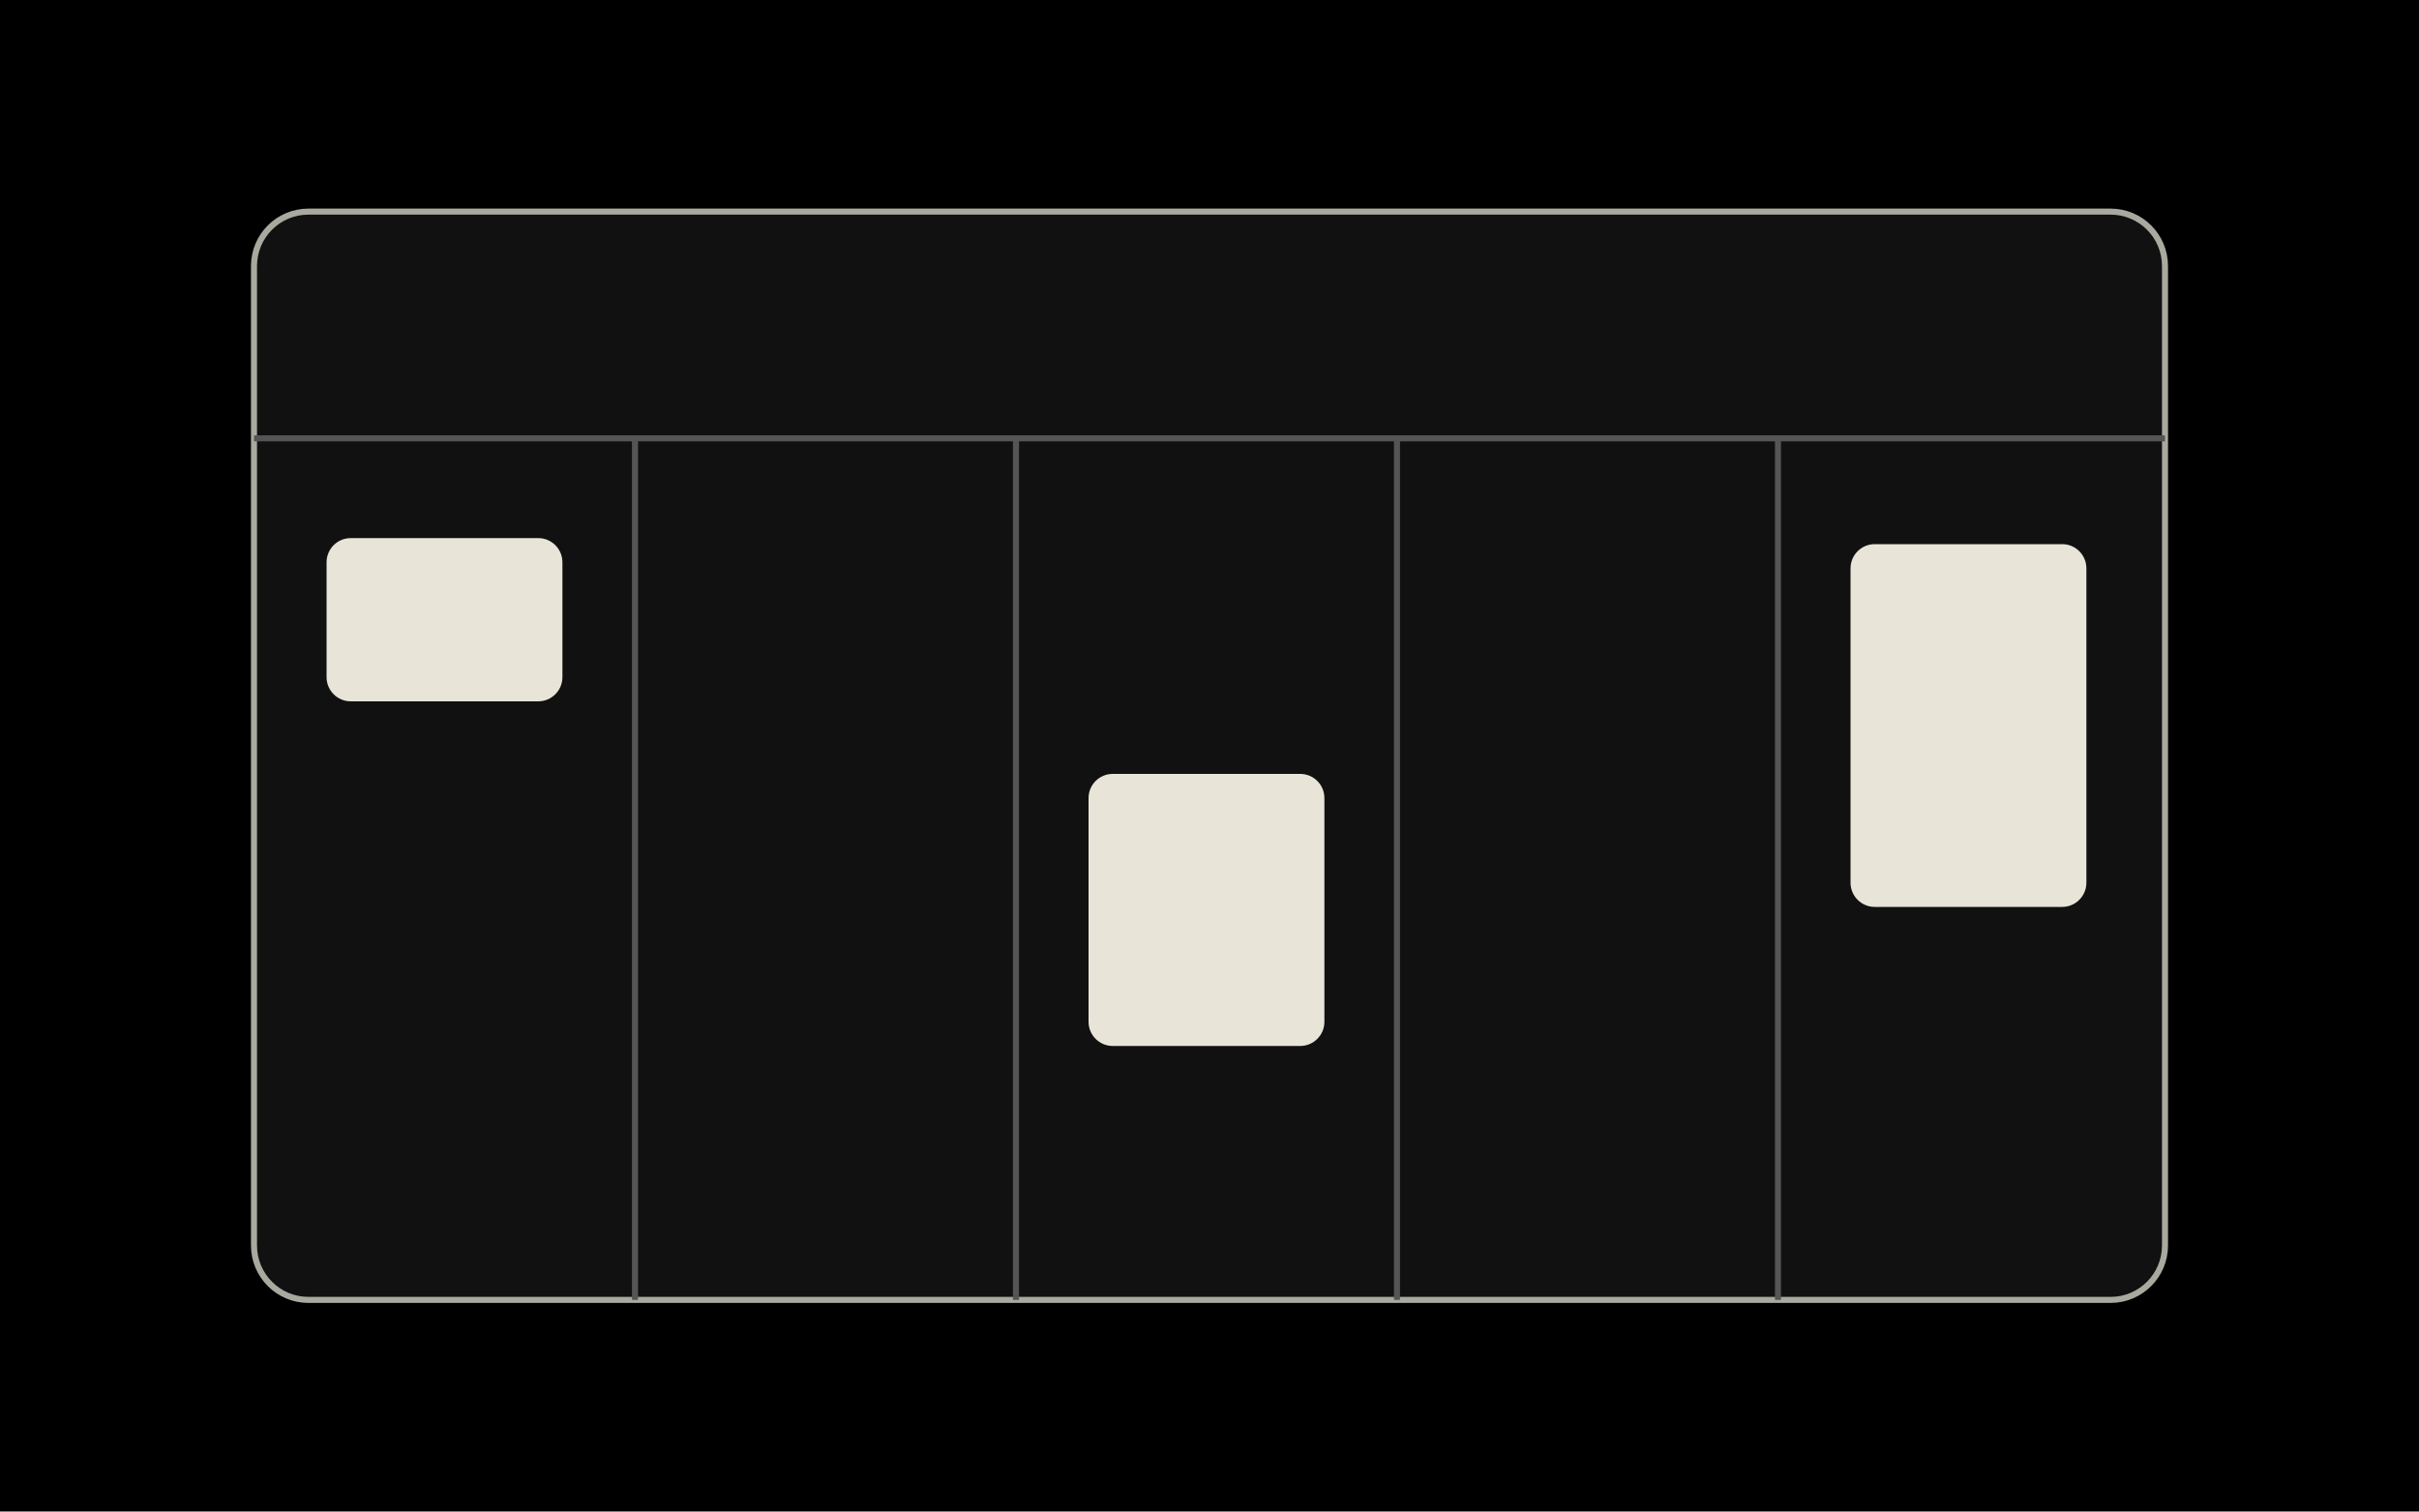
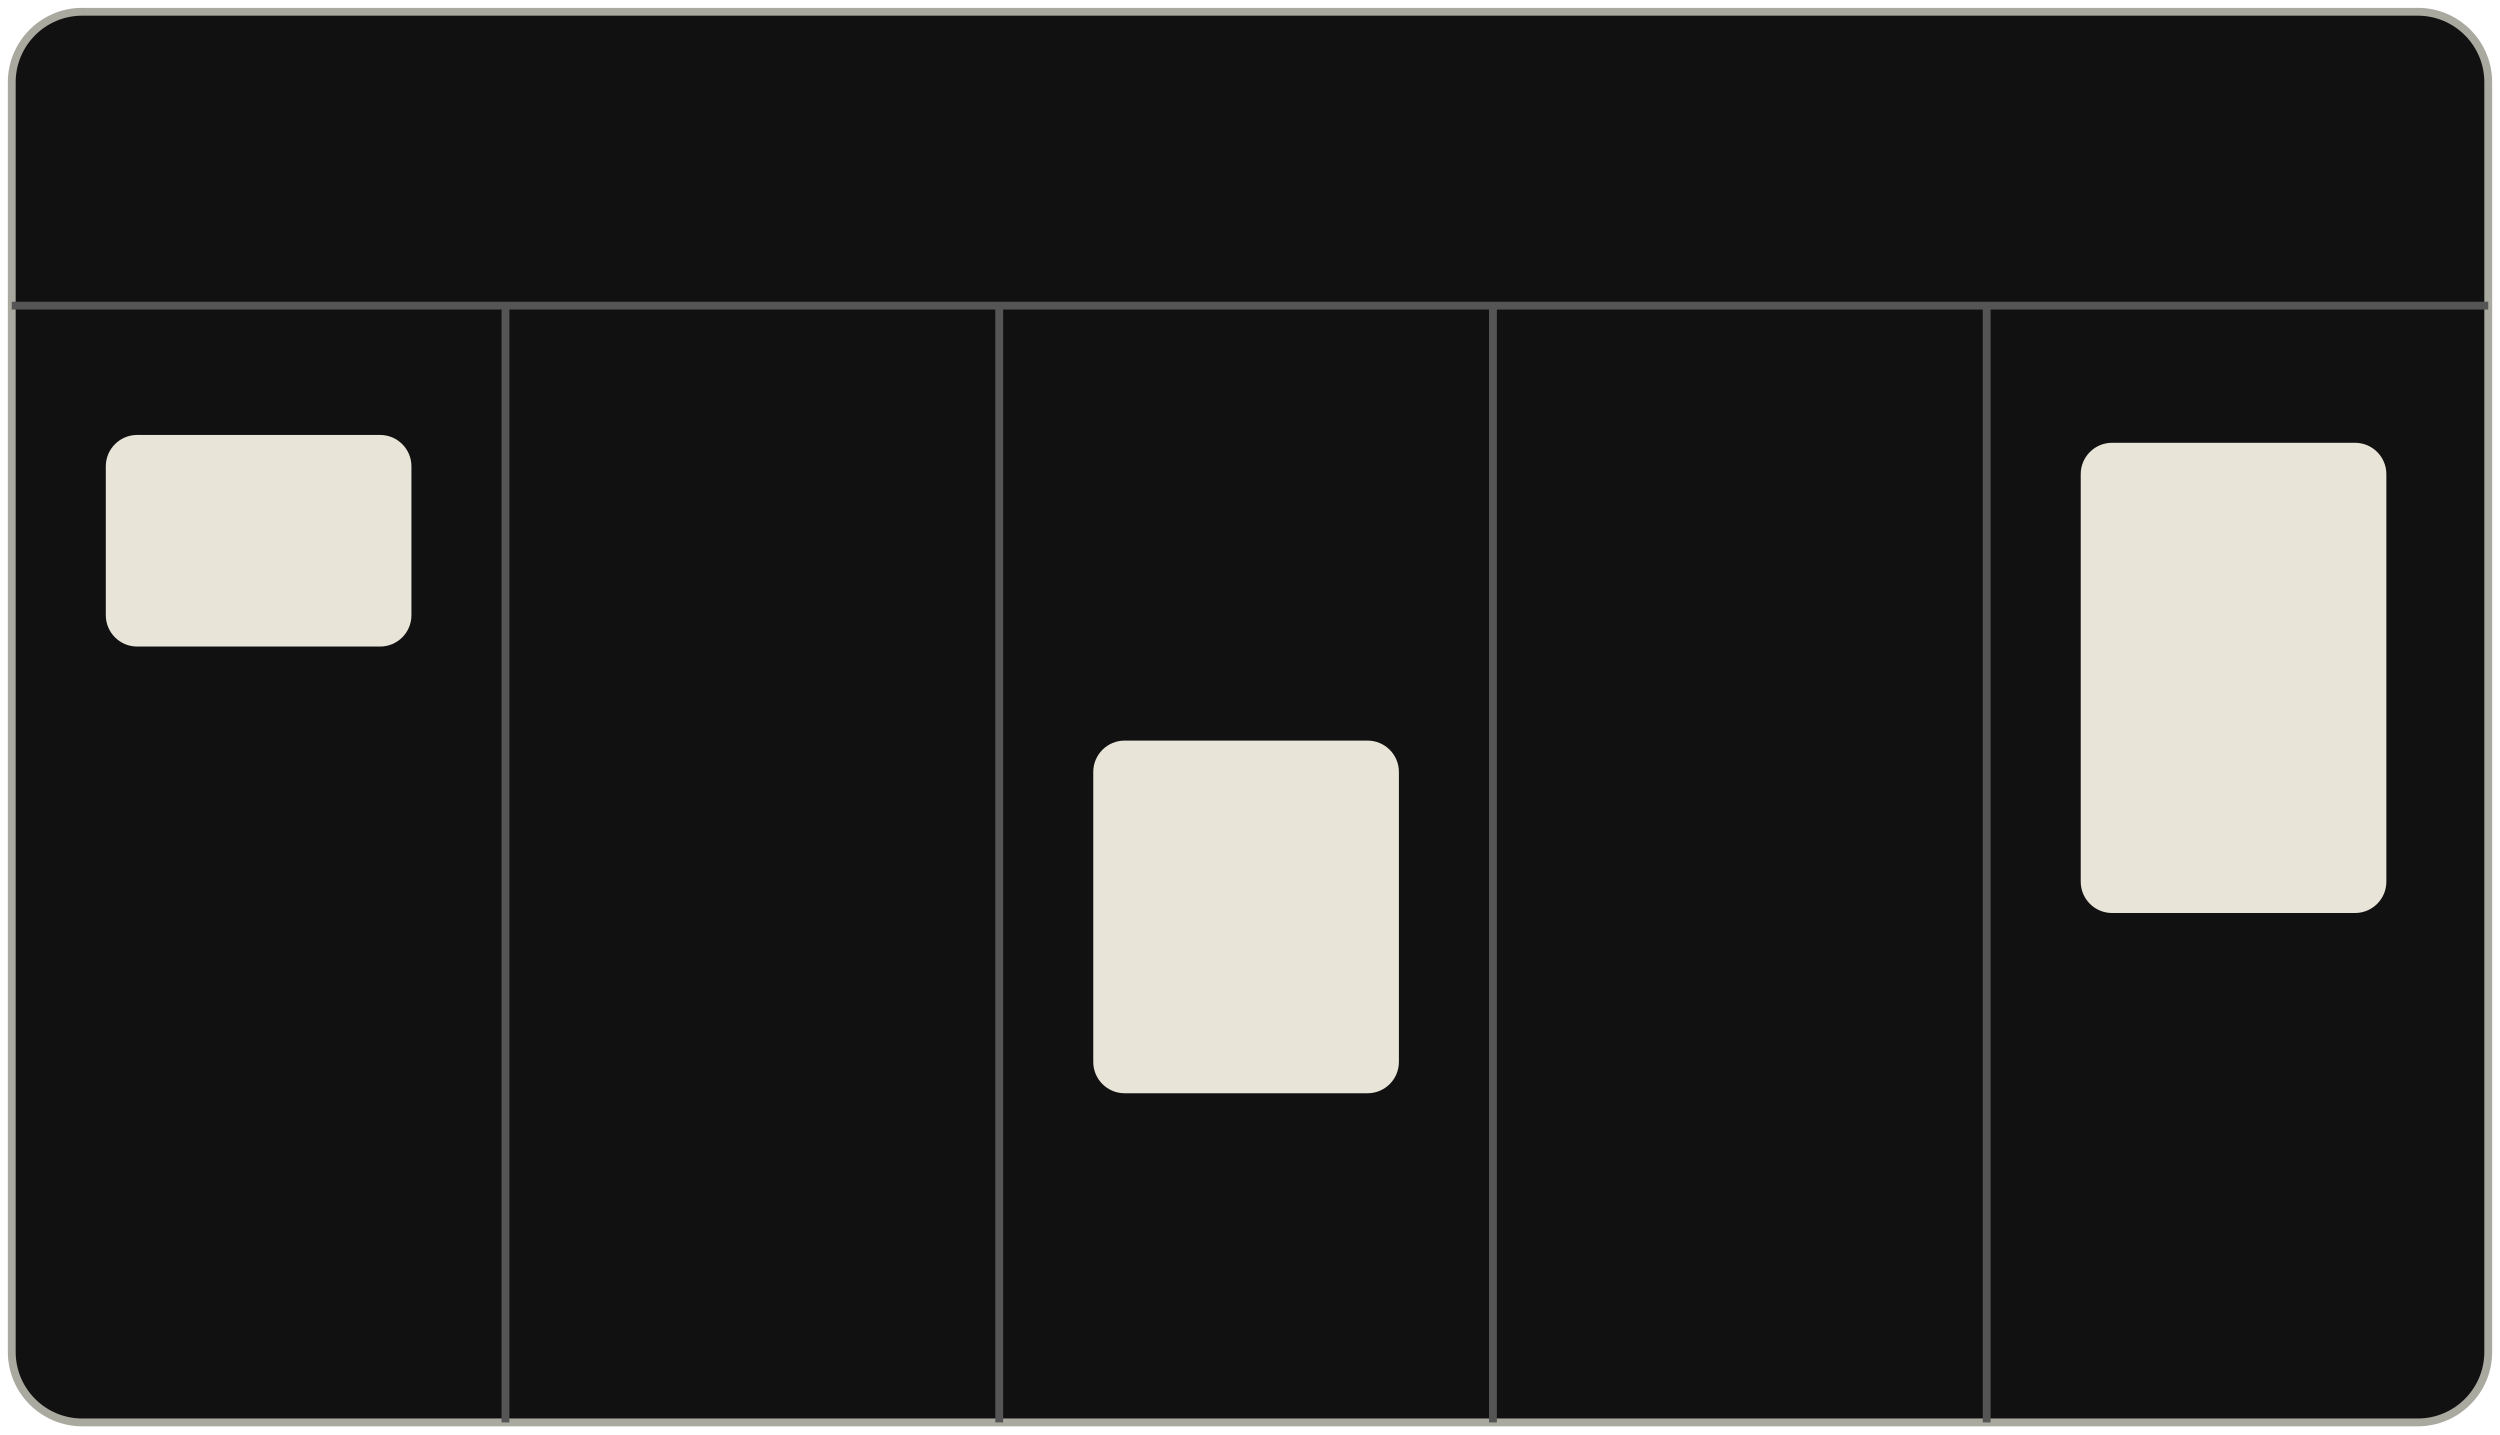
- <svg xmlns="http://www.w3.org/2000/svg" viewBox="0 0 800 500" role="img" aria-labelledby="title description">
-   <rect width="800" height="500" fill="#000000" />
+ <svg xmlns="http://www.w3.org/2000/svg" viewBox="81 67 638 366" role="img" aria-labelledby="title description">
  <rect x="84" y="70" width="632" height="360" rx="18" fill="#111111" stroke="#aaa99f" stroke-width="2" />
  <path d="M84 145h632M210 145v285M336 145v285M462 145v285M588 145v285" stroke="#555555" stroke-width="2" />
  <g fill="#e9e4d8">
    <rect x="108" y="178" width="78" height="54" rx="8" />
    <rect x="360" y="256" width="78" height="90" rx="8" />
    <rect x="612" y="180" width="78" height="120" rx="8" />
  </g>
</svg>
